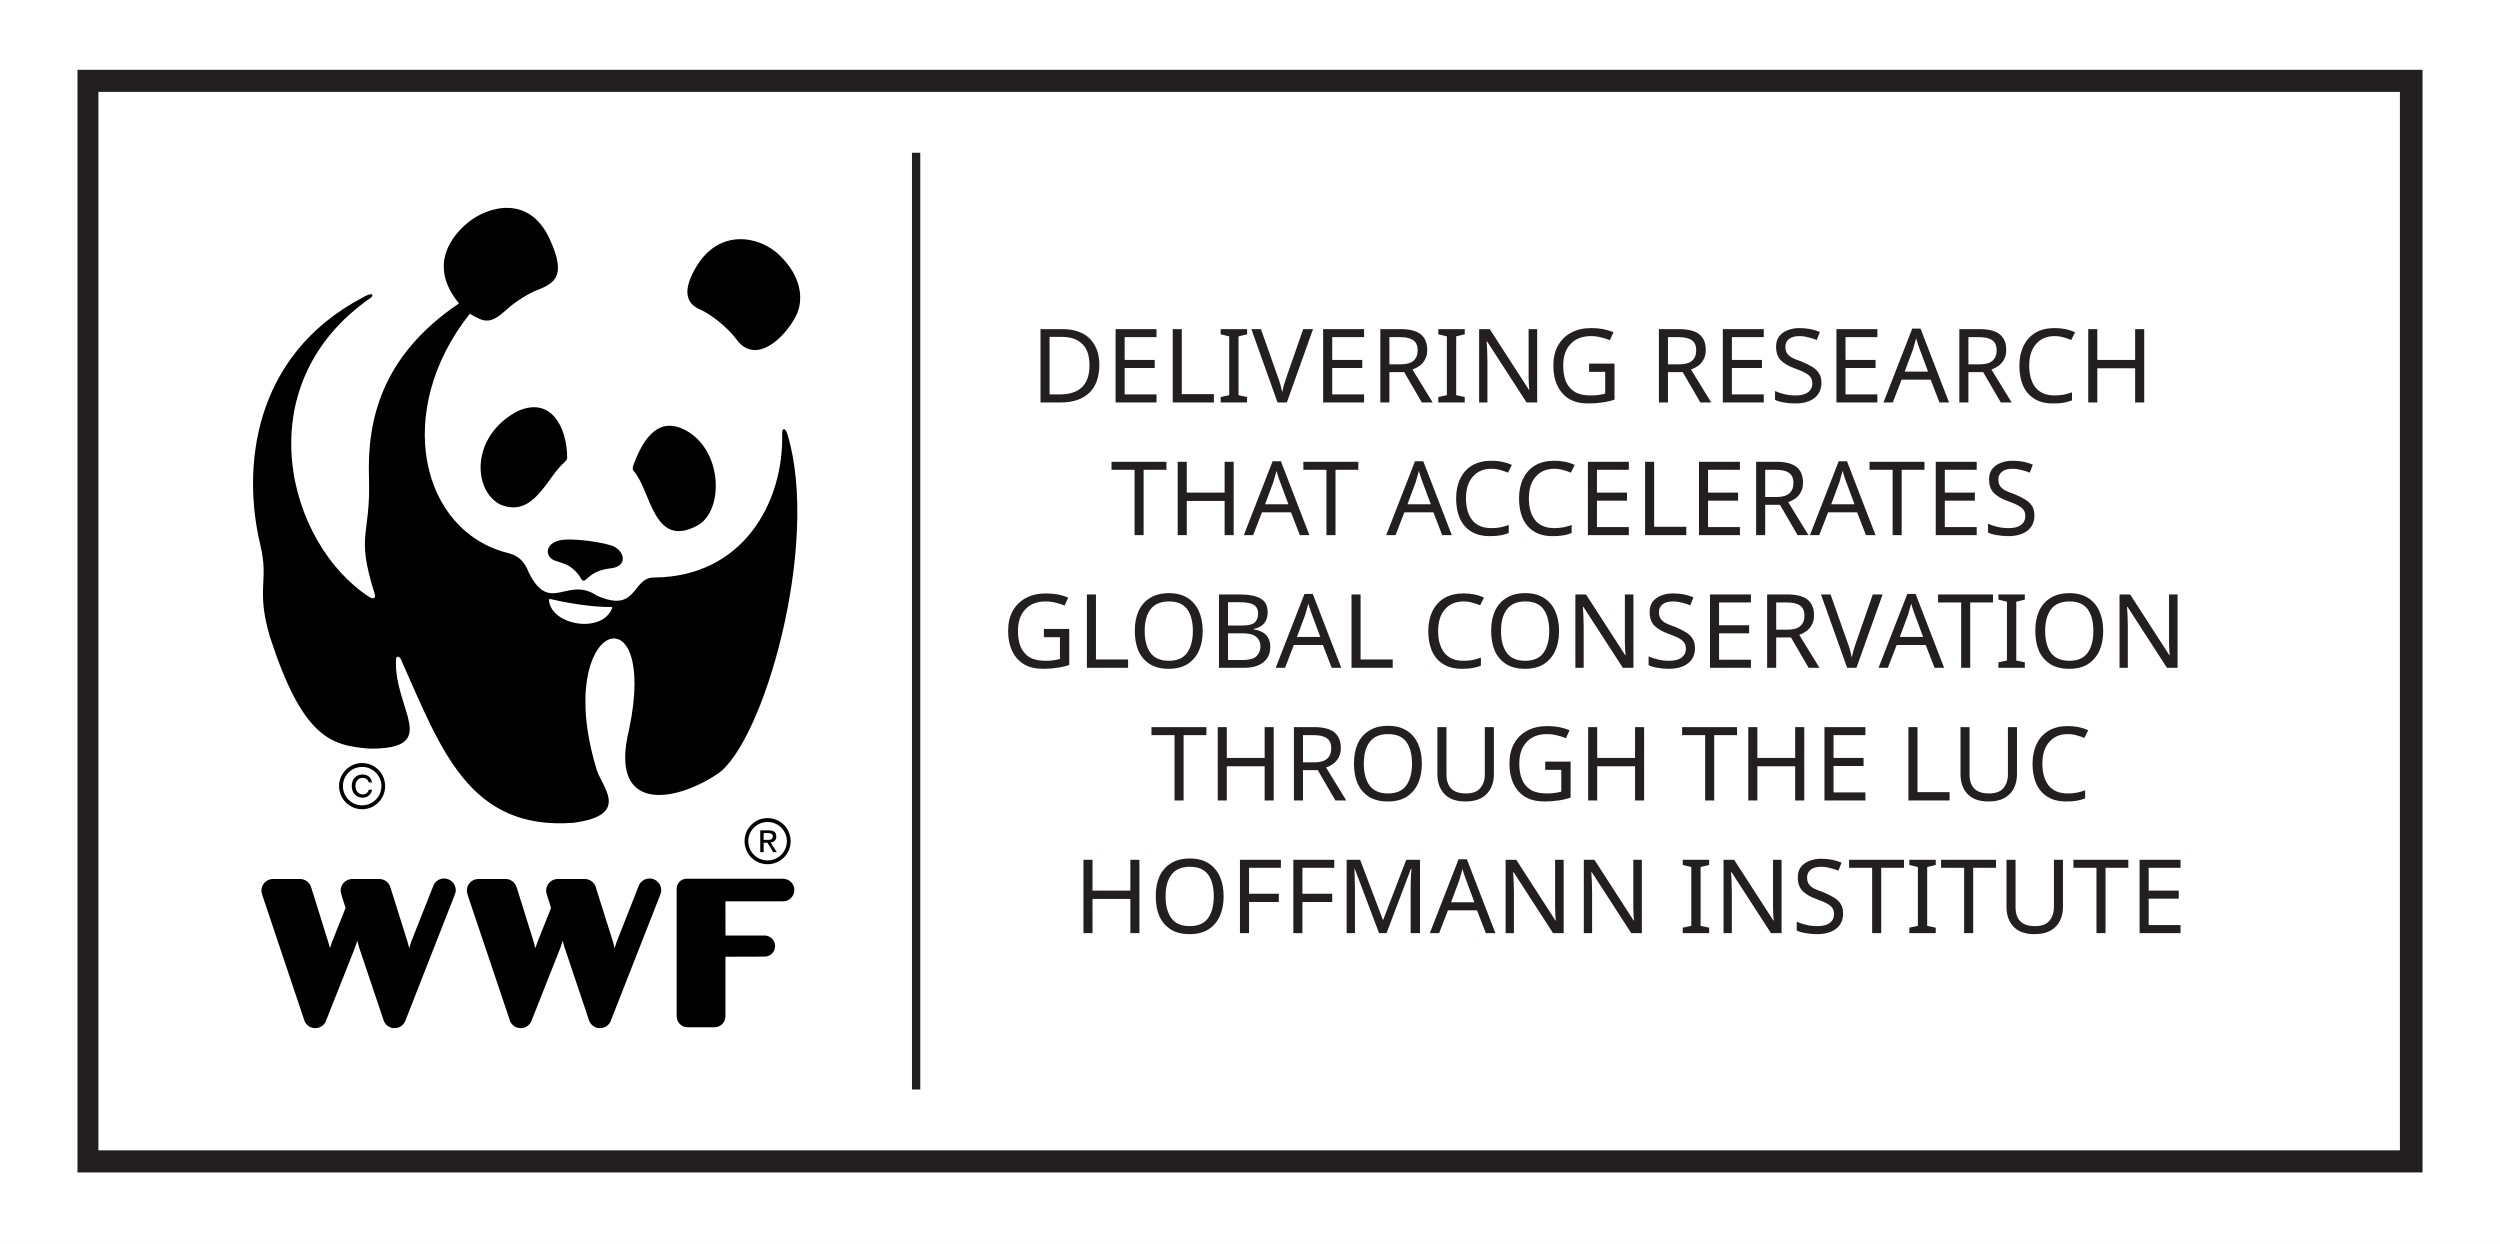
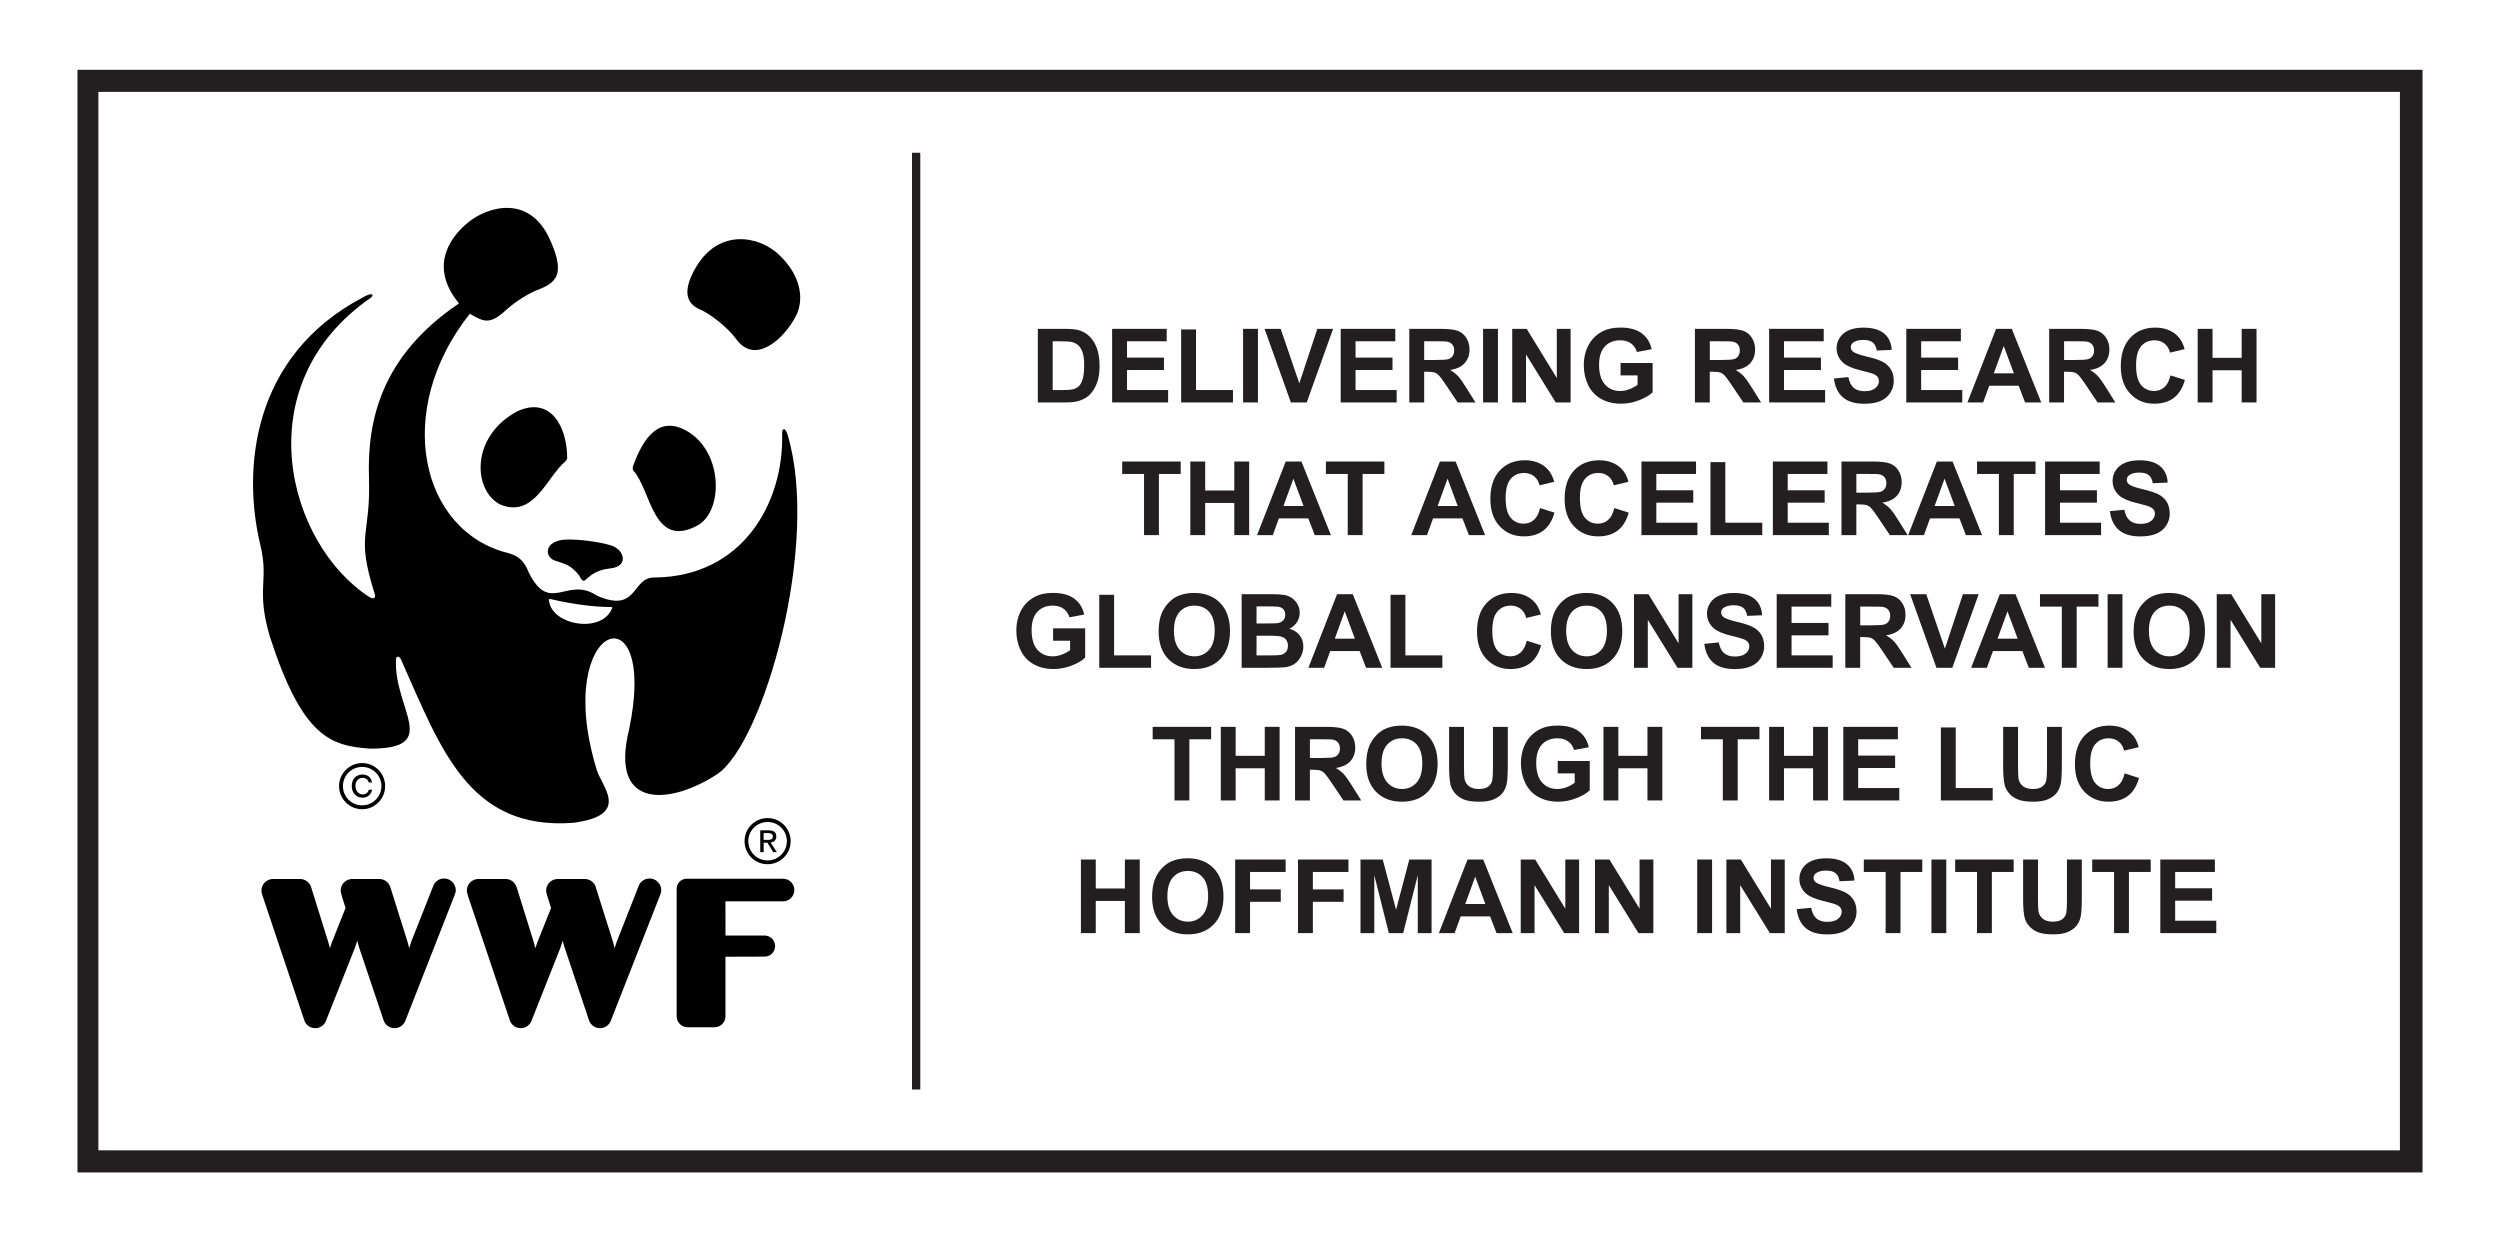
<svg xmlns="http://www.w3.org/2000/svg" version="1.1" id="Layer_1" x="0px" y="0px" width="150.753px" height="75.009px" viewBox="0 0 150.753 75.009" enable-background="new 0 0 150.753 75.009" xml:space="preserve">
  <rect x="0" y="0" fill="#FFFFFF" width="150.753" height="75.009" />
  <g>
    <path d="M26.778,52.973c-0.303,0-0.556,0.192-0.652,0.452l-1.331,3.367l-0.117,0.384l-0.106-0.39l-1.029-3.274   c0-0.014-0.009-0.025-0.012-0.031v-0.008l0,0c-0.097-0.274-0.356-0.469-0.657-0.469l0,0h-1.661l0,0   c-0.375,0.02-0.671,0.323-0.671,0.701c0,0.101,0.048,0.233,0.08,0.358l0.216,0.685l-0.814,2.048l-0.127,0.379l-0.107-0.384   l-1.024-3.28c-0.01-0.014-0.01-0.025-0.013-0.031v-0.008c-0.096-0.274-0.362-0.469-0.658-0.469l0,0h-1.661l0,0   c-0.368,0.02-0.671,0.323-0.671,0.701c0,0.101,0.042,0.233,0.083,0.358l2.486,7.411c0.076,0.303,0.354,0.527,0.676,0.527   c0.316,0,0.579-0.203,0.667-0.489l1.742-4.395l0.127-0.391l0.104,0.388l1.467,4.36c0.075,0.303,0.347,0.527,0.677,0.527   c0.32,0,0.583-0.212,0.675-0.509l2.945-7.509c0.043-0.093,0.071-0.196,0.071-0.302C27.482,53.29,27.165,52.973,26.778,52.973   L26.778,52.973z" />
    <path d="M39.17,52.973c-0.302,0-0.56,0.192-0.658,0.452l-1.324,3.367l-0.127,0.384l-0.098-0.39l-1.035-3.274   c0-0.014,0-0.025-0.004-0.031v-0.008l0,0c-0.1-0.274-0.361-0.469-0.665-0.469l0,0h-1.661l0,0c-0.371,0.02-0.665,0.323-0.665,0.701   c0,0.101,0.038,0.233,0.08,0.358l0.217,0.685l-0.816,2.048l-0.132,0.379l-0.101-0.384l-1.023-3.28   c-0.013-0.014-0.013-0.025-0.019-0.031v-0.008c-0.092-0.274-0.353-0.469-0.651-0.469l0,0h-1.665l0,0   c-0.378,0.02-0.672,0.323-0.672,0.701c0,0.101,0.048,0.233,0.08,0.358l2.495,7.411c0.074,0.303,0.348,0.527,0.675,0.527   c0.309,0,0.573-0.203,0.666-0.489l1.74-4.395l0.12-0.391l0.111,0.388l1.463,4.36c0.077,0.303,0.351,0.527,0.679,0.527   c0.318,0,0.59-0.212,0.676-0.509l2.947-7.509c0.045-0.093,0.07-0.196,0.07-0.302C39.873,53.29,39.557,52.973,39.17,52.973   L39.17,52.973z" />
    <path d="M47.219,52.989c-0.01,0-5.811,0-5.811,0l0,0c-0.337,0-0.605,0.271-0.605,0.608l0,0V53.6c0,0,0,0.599,0,1.469   c0,2.096,0,6.245,0,6.245c0,0.005,0-0.002,0,0h0.001c0.017,0.348,0.304,0.632,0.651,0.632l0,0c1.042,0,1.646,0,1.646,0l0,0   c0.357-0.011,0.637-0.292,0.645-0.651c0,0.062,0-3.603,0-3.603s2.356-0.007,2.366-0.007c0.348-0.002,0.627-0.285,0.627-0.639   c0-0.346-0.285-0.634-0.639-0.634c-0.01,0-2.352,0-2.352,0l-0.003-2.061c0,0,3.49,0,3.505,0c0.361-0.018,0.65-0.314,0.65-0.683   C47.9,53.292,47.593,52.989,47.219,52.989L47.219,52.989z" />
    <path d="M38.208,28.396c1.058,1.185,1.17,4.708,3.825,3.306c1.599-0.842,1.577-4.397-0.555-5.679   c-1.723-1.02-2.667,0.356-3.291,2.042C38.14,28.197,38.136,28.329,38.208,28.396L38.208,28.396z" />
    <path d="M34.083,27.834c-1.112,0.92-1.876,3.444-3.919,2.587c-1.649-0.84-1.808-4.111,1.037-5.622   c1.983-0.912,2.989,0.894,3.002,2.81C34.203,27.677,34.137,27.778,34.083,27.834L34.083,27.834z" />
    <path d="M36.821,34.272c1.097-0.113,0.85-1.13,0.018-1.386c-0.74-0.221-1.869-0.366-2.664-0.351   c-1.412,0.033-1.377,1.11-0.642,1.292c0.554,0.186,0.912,0.258,1.393,0.876C35.364,35.553,35.168,34.449,36.821,34.272   L36.821,34.272z" />
    <path d="M41.997,16.067c1.379-2.294,3.775-1.85,4.976-0.706c1.323,1.243,1.535,2.677,1.027,3.687   c-0.69,1.353-2.451,2.997-3.6,1.406c-0.508-0.702-1.585-1.542-2.172-1.785C41.326,18.289,41.154,17.474,41.997,16.067   L41.997,16.067z" />
    <path d="M47.482,26.182c-0.124-0.406-0.327-0.384-0.317-0.048c0.111,4.182-2.385,8.66-7.729,8.69   c-1.365,0.003-0.957,2.192-3.447,1.092c-1.798-1.212-2.827,1.174-4.104-1.394c-0.279-0.74-0.701-1.036-1.246-1.172   c-5.275-1.307-6.958-8.568-2.308-14.431c0.919,0.549,1.255,0.633,2.236-0.266c0.513-0.474,1.372-0.995,1.84-1.167   c1.117-0.428,1.723-0.905,0.755-3.037c-1.24-2.769-3.782-1.986-4.943-1.03c-1.31,1.083-2.231,2.824-0.541,4.877   c-4.728,3.189-5.537,7.105-5.428,10.508c0.11,3.621-0.815,3.312,0.341,6.998c0.101,0.322-0.125,0.315-0.299,0.211   c-4.925-3.154-7.589-12.772,0.089-18.075c0.173-0.154,0.102-0.357-0.53,0.013c-6.647,3.515-7.258,10.322-6.153,14.908   c0.538,2.221-0.281,2.63,0.581,5.549c1.977,6.082,3.664,6.561,6.045,6.737c4.336,0,1.397-2.391,1.556-5.395   c0-0.175,0.214-0.26,0.336,0.102c2.386,5.351,4.072,10.221,10.343,9.766c3.631-0.473,1.616-2.276,1.395-3.298   c-2.669-8.862,3.81-10.951,1.976-2.311c-1.212,4.95,2.617,4.453,5.312,2.677C46.017,44.86,49.494,32.812,47.482,26.182   L47.482,26.182 M36.916,36.663c-0.601,1.589-3.718,1.044-3.815-0.494c0-0.061,0.084-0.048,0.119-0.04   c1.387,0.325,2.708,0.479,3.602,0.475C36.855,36.604,36.93,36.585,36.916,36.663L36.916,36.663z" />
    <path d="M23,47.402c0,0.642-0.524,1.162-1.162,1.162c-0.642,0-1.159-0.52-1.159-1.162c0-0.636,0.518-1.157,1.159-1.157   C22.476,46.246,23,46.767,23,47.402 M21.838,46.013c-0.768,0-1.393,0.626-1.393,1.389c0,0.77,0.626,1.395,1.393,1.395   c0.769,0,1.386-0.625,1.386-1.395C23.224,46.639,22.607,46.013,21.838,46.013z" />
    <path d="M22.233,47.62c-0.026,0.168-0.169,0.286-0.361,0.286c-0.267,0-0.438-0.236-0.438-0.505c0-0.282,0.155-0.494,0.435-0.494   c0.189,0,0.327,0.109,0.364,0.274h0.195c-0.034-0.306-0.274-0.478-0.565-0.478c-0.415,0-0.652,0.302-0.652,0.698   c0,0.397,0.258,0.701,0.66,0.701c0.282,0,0.51-0.183,0.566-0.481H22.233z" />
    <path d="M47.449,50.723c0,0.644-0.522,1.162-1.161,1.162c-0.646,0-1.166-0.519-1.166-1.162c0-0.64,0.521-1.155,1.166-1.155   C46.927,49.567,47.449,50.083,47.449,50.723 M46.288,49.331c-0.775,0-1.39,0.623-1.39,1.391c0,0.775,0.614,1.391,1.39,1.391   c0.765,0,1.39-0.616,1.39-1.391C47.678,49.954,47.053,49.331,46.288,49.331z" />
    <path d="M46.048,50.817h0.227l0.351,0.566h0.217l-0.374-0.581c0.194-0.024,0.342-0.126,0.342-0.357   c0-0.262-0.152-0.373-0.459-0.373h-0.508v1.311h0.205V50.817 M46.048,50.645v-0.409h0.269c0.137,0,0.286,0.036,0.286,0.195   c0,0.204-0.149,0.214-0.323,0.214H46.048z" />
  </g>
  <polygon fill="#231F20" points="55.494,65.698 54.994,65.698 54.994,9.211 55.494,9.211 55.494,65.698 " />
  <path fill="#231F20" d="M4.672,70.7h141.409V4.209H4.672V70.7z M144.718,5.541v63.826H5.933V5.541H144.718z" />
-   <rect x="60.306" y="19.831" fill="none" width="78.065" height="46.038" />
-   <text transform="matrix(1 0 0 1 62.1344 24.2676)">
-     <tspan x="0" y="0" fill="#231F20" font-family="'Arial-BoldMT'" font-size="6.2">DELIVERING RESEARCH </tspan>
-     <tspan x="4.827" y="8" fill="#231F20" font-family="'Arial-BoldMT'" font-size="6.2">THAT ACCELERATES </tspan>
-     <tspan x="-1.719" y="16" fill="#231F20" font-family="'Arial-BoldMT'" font-size="6.2">GLOBAL CONSERVATION </tspan>
-     <tspan x="7.239" y="24" fill="#231F20" font-family="'Arial-BoldMT'" font-size="6.2">THROUGH THE LUC </tspan>
-     <tspan x="2.591" y="32" fill="#231F20" font-family="'Arial-BoldMT'" font-size="6.2">HOFFMANN INSTITUTE</tspan>
-   </text>
+   <g>
+     <path fill="#231F20" d="M62.583,19.83h1.638c0.369,0,0.65,0.028,0.845,0.084c0.26,0.077,0.483,0.213,0.669,0.409   c0.186,0.196,0.327,0.436,0.424,0.719s0.146,0.633,0.146,1.049c0,0.365-0.046,0.68-0.137,0.945c-0.11,0.323-0.27,0.584-0.476,0.784   c-0.155,0.151-0.365,0.27-0.629,0.354c-0.198,0.062-0.463,0.094-0.793,0.094h-1.687V19.83z M63.478,20.58v2.94h0.67   c0.25,0,0.431-0.014,0.541-0.042c0.146-0.037,0.267-0.098,0.362-0.185c0.096-0.087,0.174-0.23,0.234-0.429s0.091-0.47,0.091-0.812   c0-0.343-0.03-0.606-0.091-0.791c-0.061-0.184-0.146-0.327-0.254-0.43c-0.109-0.103-0.247-0.172-0.415-0.209   c-0.125-0.028-0.37-0.042-0.735-0.042H63.478z" />
+     <path fill="#231F20" d="M67.063,24.268V19.83h3.291v0.75H67.96v0.984h2.228v0.748H67.96v1.208h2.479v0.748H67.063z" />
+     <path fill="#231F20" d="M71.224,24.268v-4.402h0.896v3.654h2.229v0.748H71.224z" />
+     <path fill="#231F20" d="M74.959,24.268V19.83h0.896v4.438H74.959z" />
+     <path fill="#231F20" d="M77.841,24.268l-1.586-4.438h0.972l1.123,3.285l1.087-3.285h0.95l-1.589,4.438H77.841z" />
+     <path fill="#231F20" d="M80.845,24.268V19.83h3.291v0.75h-2.395v0.984h2.228v0.748h-2.228v1.208h2.479v0.748H80.845z" />
+     <path fill="#231F20" d="M84.983,24.268V19.83h1.886c0.475,0,0.819,0.04,1.034,0.12c0.215,0.08,0.387,0.221,0.516,0.425   c0.13,0.204,0.194,0.437,0.194,0.699c0,0.333-0.098,0.608-0.294,0.825c-0.195,0.217-0.488,0.354-0.878,0.411   c0.194,0.113,0.354,0.237,0.48,0.372c0.126,0.135,0.296,0.375,0.51,0.721l0.542,0.866h-1.072l-0.647-0.966   c-0.23-0.345-0.388-0.562-0.473-0.652c-0.084-0.09-0.174-0.151-0.27-0.185c-0.095-0.033-0.245-0.05-0.45-0.05H85.88v1.853H84.983z    M85.88,21.707h0.663c0.43,0,0.698-0.018,0.805-0.055c0.107-0.036,0.19-0.099,0.251-0.188s0.091-0.2,0.091-0.333   c0-0.149-0.039-0.27-0.119-0.362s-0.192-0.15-0.338-0.174c-0.072-0.01-0.29-0.015-0.653-0.015H85.88V21.707z" />
+     <path fill="#231F20" d="M89.431,24.268V19.83h0.896v4.438H89.431z" />
+     <path fill="#231F20" d="M91.189,24.268V19.83h0.872l1.816,2.964V19.83h0.832v4.438h-0.898l-1.789-2.894v2.894H91.189z" />
+     <path fill="#231F20" d="M97.723,22.636v-0.748h1.932v1.768c-0.188,0.182-0.46,0.341-0.816,0.479   c-0.355,0.138-0.717,0.208-1.082,0.208c-0.464,0-0.869-0.097-1.214-0.292s-0.604-0.474-0.778-0.835   c-0.173-0.362-0.26-0.756-0.26-1.183c0-0.462,0.097-0.873,0.29-1.232c0.194-0.359,0.478-0.635,0.851-0.827   c0.285-0.147,0.64-0.221,1.063-0.221c0.551,0,0.98,0.115,1.291,0.347c0.31,0.231,0.509,0.55,0.598,0.958l-0.89,0.167   c-0.062-0.218-0.181-0.39-0.354-0.516c-0.172-0.126-0.388-0.189-0.646-0.189c-0.392,0-0.703,0.125-0.935,0.373   c-0.23,0.248-0.347,0.617-0.347,1.105c0,0.527,0.117,0.922,0.352,1.185c0.234,0.264,0.541,0.395,0.92,0.395   c0.188,0,0.376-0.037,0.564-0.11c0.189-0.074,0.352-0.163,0.486-0.268v-0.563H97.723z" />
+     <path fill="#231F20" d="M102.206,24.268V19.83h1.886c0.475,0,0.819,0.04,1.034,0.12c0.215,0.08,0.387,0.221,0.516,0.425   c0.13,0.204,0.194,0.437,0.194,0.699c0,0.333-0.098,0.608-0.294,0.825c-0.195,0.217-0.488,0.354-0.878,0.411   c0.194,0.113,0.354,0.237,0.48,0.372c0.126,0.135,0.296,0.375,0.51,0.721l0.542,0.866h-1.072l-0.647-0.966   c-0.23-0.345-0.388-0.562-0.473-0.652c-0.084-0.09-0.174-0.151-0.27-0.185c-0.095-0.033-0.245-0.05-0.45-0.05h-0.182v1.853H102.206   z M103.103,21.707h0.663c0.43,0,0.698-0.018,0.805-0.055c0.107-0.036,0.19-0.099,0.251-0.188s0.091-0.2,0.091-0.333   c0-0.149-0.039-0.27-0.119-0.362s-0.192-0.15-0.338-0.174c-0.072-0.01-0.29-0.015-0.653-0.015h-0.699V21.707z" />
+     <path fill="#231F20" d="M106.681,24.268V19.83h3.291v0.75h-2.395v0.984h2.228v0.748h-2.228v1.208h2.479v0.748H106.681z" />
+     <path fill="#231F20" d="M110.589,22.824l0.872-0.085c0.053,0.292,0.159,0.508,0.319,0.645c0.161,0.137,0.377,0.206,0.649,0.206   c0.289,0,0.506-0.061,0.652-0.183s0.22-0.265,0.22-0.428c0-0.105-0.031-0.194-0.093-0.268s-0.169-0.138-0.322-0.192   c-0.104-0.036-0.344-0.101-0.717-0.193c-0.48-0.119-0.817-0.266-1.012-0.439c-0.272-0.244-0.408-0.542-0.408-0.893   c0-0.226,0.063-0.438,0.192-0.634c0.128-0.197,0.312-0.347,0.554-0.45s0.532-0.154,0.873-0.154c0.558,0,0.977,0.122,1.258,0.366   c0.282,0.244,0.43,0.57,0.443,0.978l-0.896,0.039c-0.038-0.228-0.121-0.392-0.247-0.492c-0.126-0.1-0.315-0.15-0.567-0.15   c-0.261,0-0.464,0.053-0.611,0.16c-0.095,0.069-0.143,0.161-0.143,0.276c0,0.105,0.044,0.195,0.133,0.269   c0.113,0.095,0.388,0.194,0.824,0.297c0.436,0.103,0.758,0.209,0.967,0.319s0.372,0.26,0.49,0.451s0.178,0.426,0.178,0.707   c0,0.254-0.071,0.492-0.212,0.714c-0.142,0.222-0.342,0.387-0.6,0.495c-0.259,0.108-0.58,0.162-0.966,0.162   c-0.562,0-0.992-0.129-1.293-0.389C110.827,23.698,110.647,23.32,110.589,22.824z" />
+     <path fill="#231F20" d="M114.952,24.268V19.83h3.291v0.75h-2.395v0.984h2.228v0.748h-2.228v1.208h2.479v0.748H114.952z" />
+     <path fill="#231F20" d="M123.09,24.268h-0.975l-0.388-1.008h-1.774l-0.366,1.008h-0.95l1.729-4.438h0.947L123.09,24.268z    M121.44,22.512l-0.612-1.647l-0.599,1.647H121.44z" />
+     <path fill="#231F20" d="M123.568,24.268V19.83h1.886c0.475,0,0.819,0.04,1.034,0.12c0.215,0.08,0.387,0.221,0.516,0.425   c0.13,0.204,0.194,0.437,0.194,0.699c0,0.333-0.098,0.608-0.294,0.825c-0.195,0.217-0.488,0.354-0.878,0.411   c0.194,0.113,0.354,0.237,0.48,0.372c0.126,0.135,0.296,0.375,0.51,0.721l0.542,0.866h-1.072l-0.647-0.966   c-0.23-0.345-0.388-0.562-0.473-0.652c-0.084-0.09-0.174-0.151-0.27-0.185c-0.095-0.033-0.245-0.05-0.45-0.05h-0.182v1.853H123.568   z M124.465,21.707h0.663c0.43,0,0.698-0.018,0.805-0.055c0.107-0.036,0.19-0.099,0.251-0.188s0.091-0.2,0.091-0.333   c0-0.149-0.039-0.27-0.119-0.362s-0.192-0.15-0.338-0.174c-0.072-0.01-0.29-0.015-0.653-0.015h-0.699V21.707z" />
+     <path fill="#231F20" d="M130.883,22.636l0.868,0.275c-0.133,0.484-0.354,0.844-0.664,1.08c-0.31,0.235-0.703,0.353-1.179,0.353   c-0.59,0-1.074-0.201-1.453-0.604c-0.38-0.402-0.569-0.953-0.569-1.651c0-0.739,0.19-1.312,0.572-1.721   c0.381-0.409,0.883-0.613,1.504-0.613c0.543,0,0.984,0.16,1.323,0.481c0.202,0.189,0.354,0.462,0.454,0.817l-0.887,0.212   c-0.053-0.23-0.162-0.412-0.329-0.545c-0.166-0.133-0.368-0.2-0.606-0.2c-0.329,0-0.596,0.118-0.801,0.354   c-0.205,0.236-0.308,0.619-0.308,1.147c0,0.561,0.102,0.96,0.303,1.199c0.202,0.238,0.465,0.357,0.787,0.357   c0.238,0,0.443-0.076,0.615-0.227C130.685,23.199,130.808,22.961,130.883,22.636z" />
+     <path fill="#231F20" d="M132.523,24.268V19.83h0.896v1.747h1.756V19.83h0.896v4.438h-0.896v-1.94h-1.756v1.94H132.523z" />
+     <path fill="#231F20" d="M68.987,32.268V28.58H67.67v-0.75h3.527v0.75h-1.314v3.688H68.987z" />
+     <path fill="#231F20" d="M71.778,32.268V27.83h0.896v1.747h1.756V27.83h0.896v4.438h-0.896v-1.94h-1.756v1.94H71.778z" />
+     <path fill="#231F20" d="M80.255,32.268H79.28l-0.388-1.008h-1.774l-0.366,1.008h-0.95l1.729-4.438h0.947L80.255,32.268z    M78.605,30.512l-0.612-1.647l-0.599,1.647H78.605z" />
+     <path fill="#231F20" d="M81.27,32.268V28.58h-1.317v-0.75h3.527v0.75h-1.314v3.688H81.27z" />
+     <path fill="#231F20" d="M89.552,32.268h-0.975l-0.388-1.008h-1.774l-0.366,1.008h-0.95l1.729-4.438h0.947L89.552,32.268z    M87.902,30.512l-0.612-1.647l-0.599,1.647H87.902z" />
+     <path fill="#231F20" d="M92.867,30.636l0.868,0.275c-0.133,0.484-0.354,0.844-0.664,1.08c-0.31,0.235-0.703,0.353-1.179,0.353   c-0.59,0-1.074-0.201-1.453-0.604c-0.38-0.402-0.569-0.953-0.569-1.651c0-0.739,0.19-1.312,0.572-1.721   c0.381-0.409,0.883-0.613,1.504-0.613c0.543,0,0.984,0.16,1.323,0.481c0.202,0.189,0.354,0.462,0.454,0.817l-0.887,0.212   c-0.053-0.23-0.162-0.412-0.329-0.545c-0.166-0.133-0.368-0.2-0.606-0.2c-0.329,0-0.596,0.118-0.801,0.354   c-0.205,0.236-0.308,0.619-0.308,1.147c0,0.561,0.102,0.96,0.303,1.199c0.202,0.238,0.465,0.357,0.787,0.357   c0.238,0,0.443-0.076,0.615-0.227C92.669,31.199,92.792,30.961,92.867,30.636z" />
+     <path fill="#231F20" d="M97.345,30.636l0.868,0.275c-0.133,0.484-0.354,0.844-0.664,1.08c-0.31,0.235-0.703,0.353-1.179,0.353   c-0.59,0-1.074-0.201-1.453-0.604c-0.38-0.402-0.569-0.953-0.569-1.651c0-0.739,0.19-1.312,0.572-1.721   c0.381-0.409,0.883-0.613,1.504-0.613c0.543,0,0.984,0.16,1.323,0.481c0.202,0.189,0.354,0.462,0.454,0.817l-0.887,0.212   c-0.053-0.23-0.162-0.412-0.329-0.545c-0.166-0.133-0.368-0.2-0.606-0.2c-0.329,0-0.596,0.118-0.801,0.354   c-0.205,0.236-0.308,0.619-0.308,1.147c0,0.561,0.102,0.96,0.303,1.199c0.202,0.238,0.465,0.357,0.787,0.357   c0.238,0,0.443-0.076,0.615-0.227C97.146,31.199,97.27,30.961,97.345,30.636z" />
+     <path fill="#231F20" d="M98.982,32.268V27.83h3.291v0.75h-2.395v0.984h2.228v0.748h-2.228v1.208h2.479v0.748H98.982z" />
+     <path fill="#231F20" d="M103.143,32.268v-4.402h0.896v3.654h2.229v0.748H103.143z" />
+     <path fill="#231F20" d="M106.905,32.268V27.83h3.291v0.75h-2.395v0.984h2.228v0.748h-2.228v1.208h2.479v0.748H106.905z" />
+     <path fill="#231F20" d="M111.044,32.268V27.83h1.886c0.475,0,0.819,0.04,1.034,0.12c0.215,0.08,0.387,0.221,0.516,0.425   c0.13,0.204,0.194,0.437,0.194,0.699c0,0.333-0.098,0.608-0.294,0.825c-0.195,0.217-0.488,0.354-0.878,0.411   c0.194,0.113,0.354,0.237,0.48,0.372c0.126,0.135,0.296,0.375,0.51,0.721l0.542,0.866h-1.072l-0.647-0.966   c-0.23-0.345-0.388-0.562-0.473-0.652c-0.084-0.09-0.174-0.151-0.27-0.185c-0.095-0.033-0.245-0.05-0.45-0.05h-0.182v1.853H111.044   z M111.94,29.707h0.663c0.43,0,0.698-0.018,0.805-0.055c0.107-0.036,0.19-0.099,0.251-0.188s0.091-0.2,0.091-0.333   c0-0.149-0.039-0.27-0.119-0.362s-0.192-0.15-0.338-0.174c-0.072-0.01-0.29-0.015-0.653-0.015h-0.699V29.707z" />
+     <path fill="#231F20" d="M119.52,32.268h-0.975l-0.388-1.008h-1.774l-0.366,1.008h-0.95l1.729-4.438h0.947L119.52,32.268z    M117.871,30.512l-0.612-1.647l-0.599,1.647H117.871z" />
+     <path fill="#231F20" d="M120.535,32.268V28.58h-1.317v-0.75h3.527v0.75h-1.314v3.688H120.535z" />
+     <path fill="#231F20" d="M123.323,32.268V27.83h3.291v0.75h-2.395v0.984h2.228v0.748h-2.228v1.208h2.479v0.748H123.323z" />
+     <path fill="#231F20" d="M127.231,30.824l0.872-0.085c0.053,0.292,0.159,0.508,0.319,0.645c0.161,0.137,0.377,0.206,0.649,0.206   c0.289,0,0.506-0.061,0.652-0.183s0.22-0.265,0.22-0.428c0-0.105-0.031-0.194-0.093-0.268s-0.169-0.138-0.322-0.192   c-0.104-0.036-0.344-0.101-0.717-0.193c-0.48-0.119-0.817-0.266-1.012-0.439c-0.272-0.244-0.408-0.542-0.408-0.893   c0-0.226,0.063-0.438,0.192-0.634c0.128-0.197,0.312-0.347,0.554-0.45c0.241-0.103,0.532-0.154,0.873-0.154   c0.558,0,0.977,0.122,1.258,0.366c0.282,0.244,0.43,0.57,0.443,0.978l-0.896,0.039c-0.038-0.228-0.121-0.392-0.247-0.492   c-0.126-0.1-0.315-0.15-0.567-0.15c-0.261,0-0.464,0.053-0.611,0.16c-0.095,0.069-0.143,0.161-0.143,0.276   c0,0.105,0.044,0.195,0.133,0.269c0.113,0.095,0.388,0.194,0.824,0.297c0.436,0.103,0.758,0.209,0.967,0.319s0.372,0.26,0.49,0.451   s0.178,0.426,0.178,0.707c0,0.254-0.071,0.492-0.212,0.714c-0.142,0.222-0.342,0.387-0.6,0.495   c-0.259,0.108-0.58,0.162-0.966,0.162c-0.562,0-0.992-0.129-1.293-0.389C127.47,31.698,127.29,31.32,127.231,30.824z" />
+     <path fill="#231F20" d="M63.504,38.636v-0.748h1.932v1.768c-0.188,0.182-0.46,0.341-0.816,0.479   c-0.355,0.138-0.717,0.208-1.082,0.208c-0.464,0-0.869-0.097-1.214-0.292s-0.604-0.474-0.778-0.835   c-0.173-0.362-0.26-0.756-0.26-1.183c0-0.462,0.097-0.873,0.29-1.232c0.194-0.359,0.478-0.635,0.851-0.827   c0.285-0.147,0.64-0.221,1.063-0.221c0.551,0,0.98,0.115,1.291,0.347c0.31,0.231,0.509,0.55,0.598,0.958l-0.89,0.167   c-0.062-0.218-0.181-0.39-0.354-0.516c-0.172-0.126-0.388-0.189-0.646-0.189c-0.392,0-0.703,0.125-0.935,0.373   c-0.23,0.248-0.347,0.617-0.347,1.105c0,0.527,0.117,0.922,0.352,1.185c0.234,0.264,0.541,0.395,0.92,0.395   c0.188,0,0.376-0.037,0.564-0.11c0.189-0.074,0.352-0.163,0.486-0.268v-0.563H63.504z" />
+     <path fill="#231F20" d="M66.286,40.268v-4.402h0.896v3.654h2.229v0.748H66.286z" />
+     <path fill="#231F20" d="M69.867,38.076c0-0.452,0.067-0.832,0.203-1.138c0.101-0.226,0.238-0.429,0.413-0.608   c0.174-0.18,0.365-0.313,0.573-0.4c0.276-0.117,0.596-0.175,0.957-0.175c0.653,0,1.177,0.203,1.569,0.608s0.589,0.97,0.589,1.692   c0,0.716-0.194,1.277-0.584,1.682s-0.91,0.607-1.562,0.607c-0.66,0-1.185-0.201-1.574-0.604   C70.062,39.337,69.867,38.782,69.867,38.076z M70.79,38.045c0,0.502,0.116,0.884,0.349,1.143s0.526,0.389,0.884,0.389   s0.65-0.128,0.88-0.386c0.229-0.257,0.344-0.644,0.344-1.158c0-0.508-0.112-0.888-0.335-1.138c-0.223-0.25-0.52-0.375-0.889-0.375   s-0.667,0.127-0.893,0.38C70.903,37.153,70.79,37.535,70.79,38.045z" />
+     <path fill="#231F20" d="M74.874,35.83h1.774c0.351,0,0.612,0.015,0.785,0.044s0.327,0.09,0.463,0.183   c0.137,0.093,0.25,0.216,0.341,0.371c0.091,0.155,0.137,0.328,0.137,0.52c0,0.208-0.057,0.398-0.168,0.572   c-0.112,0.174-0.265,0.304-0.456,0.391c0.271,0.079,0.479,0.213,0.624,0.403c0.145,0.189,0.218,0.413,0.218,0.669   c0,0.202-0.047,0.398-0.141,0.589s-0.223,0.343-0.385,0.457c-0.162,0.114-0.363,0.184-0.601,0.21   c-0.149,0.016-0.51,0.026-1.081,0.03h-1.511V35.83z M75.77,36.568v1.026h0.587c0.35,0,0.566-0.005,0.65-0.015   c0.154-0.018,0.274-0.071,0.362-0.159s0.132-0.203,0.132-0.347c0-0.137-0.038-0.249-0.113-0.334   c-0.076-0.086-0.188-0.138-0.338-0.156c-0.089-0.01-0.344-0.015-0.766-0.015H75.77z M75.77,38.333v1.187H76.6   c0.323,0,0.527-0.009,0.614-0.027c0.134-0.024,0.242-0.083,0.326-0.177c0.083-0.094,0.125-0.219,0.125-0.377   c0-0.133-0.032-0.246-0.097-0.339s-0.158-0.161-0.28-0.203c-0.122-0.042-0.387-0.063-0.794-0.063H75.77z" />
+     <path fill="#231F20" d="M83.351,40.268h-0.975l-0.388-1.008h-1.774l-0.366,1.008h-0.95l1.729-4.438h0.947L83.351,40.268z    M81.701,38.512l-0.612-1.647l-0.599,1.647H81.701z" />
+     <path fill="#231F20" d="M83.851,40.268v-4.402h0.896v3.654h2.229v0.748H83.851z" />
+     <path fill="#231F20" d="M92.063,38.636l0.868,0.275c-0.133,0.484-0.354,0.844-0.664,1.08c-0.31,0.235-0.703,0.353-1.179,0.353   c-0.59,0-1.074-0.201-1.453-0.604c-0.38-0.402-0.569-0.953-0.569-1.651c0-0.739,0.19-1.312,0.572-1.721   c0.381-0.409,0.883-0.613,1.504-0.613c0.543,0,0.984,0.16,1.323,0.481c0.202,0.189,0.354,0.462,0.454,0.817l-0.887,0.212   c-0.053-0.23-0.162-0.412-0.329-0.545c-0.166-0.133-0.368-0.2-0.606-0.2c-0.329,0-0.596,0.118-0.801,0.354   c-0.205,0.236-0.308,0.619-0.308,1.147c0,0.561,0.102,0.96,0.303,1.199c0.202,0.238,0.465,0.357,0.787,0.357   c0.238,0,0.443-0.076,0.615-0.227C91.865,39.199,91.988,38.961,92.063,38.636z" />
+     <path fill="#231F20" d="M93.52,38.076c0-0.452,0.067-0.832,0.203-1.138c0.101-0.226,0.238-0.429,0.413-0.608   c0.174-0.18,0.365-0.313,0.573-0.4c0.276-0.117,0.596-0.175,0.957-0.175c0.653,0,1.177,0.203,1.569,0.608s0.589,0.97,0.589,1.692   c0,0.716-0.194,1.277-0.584,1.682s-0.91,0.607-1.562,0.607c-0.66,0-1.185-0.201-1.574-0.604   C93.714,39.337,93.52,38.782,93.52,38.076z M94.442,38.045c0,0.502,0.116,0.884,0.349,1.143s0.526,0.389,0.884,0.389   s0.65-0.128,0.88-0.386c0.229-0.257,0.344-0.644,0.344-1.158c0-0.508-0.112-0.888-0.335-1.138c-0.223-0.25-0.52-0.375-0.889-0.375   s-0.667,0.127-0.893,0.38C94.556,37.153,94.442,37.535,94.442,38.045z" />
+     <path fill="#231F20" d="M98.532,40.268V35.83h0.872l1.816,2.964V35.83h0.832v4.438h-0.898l-1.789-2.894v2.894H98.532z" />
+     <path fill="#231F20" d="M102.773,38.824l0.872-0.085c0.053,0.292,0.159,0.508,0.319,0.645c0.161,0.137,0.377,0.206,0.649,0.206   c0.289,0,0.506-0.061,0.652-0.183s0.22-0.265,0.22-0.428c0-0.105-0.031-0.194-0.093-0.268s-0.169-0.138-0.322-0.192   c-0.104-0.036-0.344-0.101-0.717-0.193c-0.48-0.119-0.817-0.266-1.012-0.439c-0.272-0.244-0.408-0.542-0.408-0.893   c0-0.226,0.063-0.438,0.192-0.634c0.128-0.197,0.312-0.347,0.554-0.45s0.532-0.154,0.873-0.154c0.558,0,0.977,0.122,1.258,0.366   c0.282,0.244,0.43,0.57,0.443,0.978l-0.896,0.039c-0.038-0.228-0.121-0.392-0.247-0.492c-0.126-0.1-0.315-0.15-0.567-0.15   c-0.261,0-0.464,0.053-0.611,0.16c-0.095,0.069-0.143,0.161-0.143,0.276c0,0.105,0.044,0.195,0.133,0.269   c0.113,0.095,0.388,0.194,0.824,0.297c0.436,0.103,0.758,0.209,0.967,0.319s0.372,0.26,0.49,0.451s0.178,0.426,0.178,0.707   c0,0.254-0.071,0.492-0.212,0.714c-0.142,0.222-0.342,0.387-0.6,0.495c-0.259,0.108-0.58,0.162-0.966,0.162   c-0.562,0-0.992-0.129-1.293-0.389C103.012,39.698,102.832,39.32,102.773,38.824z" />
+     <path fill="#231F20" d="M107.137,40.268V35.83h3.291v0.75h-2.395v0.984h2.228v0.748h-2.228v1.208h2.479v0.748H107.137z" />
+     <path fill="#231F20" d="M111.275,40.268V35.83h1.886c0.475,0,0.819,0.04,1.034,0.12c0.215,0.08,0.387,0.221,0.516,0.425   c0.13,0.204,0.194,0.437,0.194,0.699c0,0.333-0.098,0.608-0.294,0.825c-0.195,0.217-0.488,0.354-0.878,0.411   c0.194,0.113,0.354,0.237,0.48,0.372c0.126,0.135,0.296,0.375,0.51,0.721l0.542,0.866h-1.072l-0.647-0.966   c-0.23-0.345-0.388-0.562-0.473-0.652c-0.084-0.09-0.174-0.151-0.27-0.185c-0.095-0.033-0.245-0.05-0.45-0.05h-0.182v1.853H111.275   z M112.172,37.707h0.663c0.43,0,0.698-0.018,0.805-0.055c0.107-0.036,0.19-0.099,0.251-0.188s0.091-0.2,0.091-0.333   c0-0.149-0.039-0.27-0.119-0.362s-0.192-0.15-0.338-0.174c-0.072-0.01-0.29-0.015-0.653-0.015h-0.699V37.707z" />
+     <path fill="#231F20" d="M116.77,40.268l-1.586-4.438h0.972l1.123,3.285l1.087-3.285h0.95l-1.589,4.438H116.77z" />
+     <path fill="#231F20" d="M123.315,40.268h-0.975l-0.388-1.008h-1.774l-0.366,1.008h-0.95l1.729-4.438h0.947L123.315,40.268z    M121.666,38.512l-0.612-1.647l-0.599,1.647H121.666z" />
+     <path fill="#231F20" d="M124.33,40.268V36.58h-1.317v-0.75h3.527v0.75h-1.314v3.688H124.33z" />
+     <path fill="#231F20" d="M127.091,40.268V35.83h0.896v4.438H127.091z" />
+     <path fill="#231F20" d="M128.659,38.076c0-0.452,0.067-0.832,0.203-1.138c0.101-0.226,0.238-0.429,0.413-0.608   c0.174-0.18,0.365-0.313,0.573-0.4c0.276-0.117,0.596-0.175,0.957-0.175c0.653,0,1.177,0.203,1.569,0.608s0.589,0.97,0.589,1.692   c0,0.716-0.194,1.277-0.584,1.682s-0.91,0.607-1.562,0.607c-0.66,0-1.185-0.201-1.574-0.604   C128.853,39.337,128.659,38.782,128.659,38.076z M129.582,38.045c0,0.502,0.116,0.884,0.349,1.143s0.526,0.389,0.884,0.389   s0.65-0.128,0.88-0.386c0.229-0.257,0.344-0.644,0.344-1.158c0-0.508-0.112-0.888-0.335-1.138c-0.223-0.25-0.52-0.375-0.889-0.375   s-0.667,0.127-0.893,0.38C129.695,37.153,129.582,37.535,129.582,38.045z" />
+     <path fill="#231F20" d="M133.672,40.268V35.83h0.872l1.816,2.964V35.83h0.832v4.438h-0.898l-1.789-2.894v2.894H133.672z" />
+     <path fill="#231F20" d="M70.824,48.268V44.58h-1.317v-0.75h3.527v0.75H71.72v3.688H70.824z" />
+     <path fill="#231F20" d="M73.615,48.268V43.83h0.896v1.747h1.756V43.83h0.896v4.438h-0.896v-1.94h-1.756v1.94H73.615z" />
+     <path fill="#231F20" d="M78.093,48.268V43.83h1.886c0.475,0,0.819,0.04,1.034,0.12c0.215,0.08,0.387,0.221,0.516,0.425   c0.13,0.204,0.194,0.437,0.194,0.699c0,0.333-0.098,0.608-0.294,0.825c-0.195,0.217-0.488,0.354-0.878,0.411   c0.194,0.113,0.354,0.237,0.48,0.372c0.126,0.135,0.296,0.375,0.51,0.721l0.542,0.866h-1.072l-0.647-0.966   c-0.23-0.345-0.388-0.562-0.473-0.652c-0.084-0.09-0.174-0.151-0.27-0.185c-0.095-0.033-0.245-0.05-0.45-0.05h-0.182v1.853H78.093z    M78.989,45.707h0.663c0.43,0,0.698-0.018,0.805-0.055c0.107-0.036,0.19-0.099,0.251-0.188s0.091-0.2,0.091-0.333   c0-0.149-0.039-0.27-0.119-0.362s-0.192-0.15-0.338-0.174c-0.072-0.01-0.29-0.015-0.653-0.015h-0.699V45.707z" />
+     <path fill="#231F20" d="M82.386,46.076c0-0.452,0.067-0.832,0.203-1.138c0.101-0.226,0.238-0.429,0.413-0.608   c0.174-0.18,0.365-0.313,0.573-0.4c0.276-0.117,0.596-0.175,0.957-0.175c0.653,0,1.177,0.203,1.569,0.608s0.589,0.97,0.589,1.692   c0,0.716-0.194,1.277-0.584,1.682s-0.91,0.607-1.562,0.607c-0.66,0-1.185-0.201-1.574-0.604   C82.58,47.337,82.386,46.782,82.386,46.076z M83.309,46.045c0,0.502,0.116,0.884,0.349,1.143s0.526,0.389,0.884,0.389   s0.65-0.128,0.88-0.386c0.229-0.257,0.344-0.644,0.344-1.158c0-0.508-0.112-0.888-0.335-1.138c-0.223-0.25-0.52-0.375-0.889-0.375   s-0.667,0.127-0.893,0.38C83.422,45.153,83.309,45.535,83.309,46.045z" />
+     <path fill="#231F20" d="M87.384,43.83h0.896v2.404c0,0.381,0.012,0.628,0.033,0.742c0.039,0.182,0.13,0.327,0.274,0.437   c0.145,0.11,0.342,0.165,0.592,0.165c0.254,0,0.446-0.052,0.575-0.156s0.207-0.231,0.233-0.383s0.039-0.403,0.039-0.754V43.83   h0.896v2.331c0,0.533-0.024,0.909-0.073,1.129c-0.048,0.22-0.138,0.406-0.268,0.557s-0.305,0.272-0.522,0.362   s-0.502,0.135-0.854,0.135c-0.424,0-0.745-0.049-0.964-0.147c-0.22-0.098-0.393-0.225-0.52-0.381s-0.211-0.32-0.251-0.492   c-0.059-0.254-0.088-0.63-0.088-1.126V43.83z" />
+     <path fill="#231F20" d="M93.932,46.636v-0.748h1.932v1.768c-0.188,0.182-0.46,0.341-0.816,0.479   c-0.355,0.138-0.717,0.208-1.082,0.208c-0.464,0-0.869-0.097-1.214-0.292s-0.604-0.474-0.778-0.835   c-0.173-0.362-0.26-0.756-0.26-1.183c0-0.462,0.097-0.873,0.29-1.232c0.194-0.359,0.478-0.635,0.851-0.827   c0.285-0.147,0.64-0.221,1.063-0.221c0.551,0,0.98,0.115,1.291,0.347c0.31,0.231,0.509,0.55,0.598,0.958l-0.89,0.167   c-0.062-0.218-0.181-0.39-0.354-0.516c-0.172-0.126-0.388-0.189-0.646-0.189c-0.392,0-0.703,0.125-0.935,0.373   c-0.23,0.248-0.347,0.617-0.347,1.105c0,0.527,0.117,0.922,0.352,1.185c0.234,0.264,0.541,0.395,0.92,0.395   c0.188,0,0.376-0.037,0.564-0.11c0.189-0.074,0.352-0.163,0.486-0.268v-0.563H93.932z" />
+     <path fill="#231F20" d="M96.692,48.268V43.83h0.896v1.747h1.756V43.83h0.896v4.438h-0.896v-1.94h-1.756v1.94H96.692z" />
+     <path fill="#231F20" d="M103.889,48.268V44.58h-1.317v-0.75h3.527v0.75h-1.314v3.688H103.889z" />
+     <path fill="#231F20" d="M106.68,48.268V43.83h0.896v1.747h1.756V43.83h0.896v4.438h-0.896v-1.94h-1.756v1.94H106.68z" />
+     <path fill="#231F20" d="M111.154,48.268V43.83h3.291v0.75h-2.395v0.984h2.228v0.748h-2.228v1.208h2.479v0.748H111.154z" />
+     <path fill="#231F20" d="M117.037,48.268v-4.402h0.896v3.654h2.229v0.748H117.037z" />
+     <path fill="#231F20" d="M120.794,43.83h0.896v2.404c0,0.381,0.012,0.628,0.033,0.742c0.039,0.182,0.13,0.327,0.274,0.437   c0.145,0.11,0.342,0.165,0.592,0.165c0.254,0,0.446-0.052,0.575-0.156s0.207-0.231,0.233-0.383s0.039-0.403,0.039-0.754V43.83   h0.896v2.331c0,0.533-0.024,0.909-0.073,1.129c-0.048,0.22-0.138,0.406-0.268,0.557s-0.305,0.272-0.522,0.362   s-0.502,0.135-0.854,0.135c-0.424,0-0.745-0.049-0.964-0.147c-0.22-0.098-0.393-0.225-0.52-0.381s-0.211-0.32-0.251-0.492   c-0.059-0.254-0.088-0.63-0.088-1.126V43.83z" />
+     <path fill="#231F20" d="M128.117,46.636l0.868,0.275c-0.133,0.484-0.354,0.844-0.664,1.08c-0.31,0.235-0.703,0.353-1.179,0.353   c-0.59,0-1.074-0.201-1.453-0.604c-0.38-0.402-0.569-0.953-0.569-1.651c0-0.739,0.19-1.312,0.572-1.721   c0.381-0.409,0.883-0.613,1.504-0.613c0.543,0,0.984,0.16,1.323,0.481c0.202,0.189,0.354,0.462,0.454,0.817l-0.887,0.212   c-0.053-0.23-0.162-0.412-0.329-0.545c-0.166-0.133-0.368-0.2-0.606-0.2c-0.329,0-0.596,0.118-0.801,0.354   c-0.205,0.236-0.308,0.619-0.308,1.147c0,0.561,0.102,0.96,0.303,1.199c0.202,0.238,0.465,0.357,0.787,0.357   c0.238,0,0.443-0.076,0.615-0.227C127.919,47.199,128.042,46.961,128.117,46.636z" />
+     <path fill="#231F20" d="M65.18,56.268V51.83h0.896v1.747h1.756V51.83h0.896v4.438h-0.896v-1.94h-1.756v1.94H65.18z" />
+     <path fill="#231F20" d="M69.473,54.076c0-0.452,0.067-0.832,0.203-1.138c0.101-0.226,0.238-0.429,0.413-0.608   c0.174-0.18,0.365-0.313,0.573-0.4c0.276-0.117,0.596-0.175,0.957-0.175c0.653,0,1.177,0.203,1.569,0.608s0.589,0.97,0.589,1.692   c0,0.716-0.194,1.277-0.584,1.682s-0.91,0.607-1.562,0.607c-0.66,0-1.185-0.201-1.574-0.604   C69.667,55.337,69.473,54.782,69.473,54.076z M70.395,54.045c0,0.502,0.116,0.884,0.349,1.143s0.526,0.389,0.884,0.389   s0.65-0.128,0.88-0.386c0.229-0.257,0.344-0.644,0.344-1.158c0-0.508-0.112-0.888-0.335-1.138c-0.223-0.25-0.52-0.375-0.889-0.375   s-0.667,0.127-0.893,0.38C70.509,53.153,70.395,53.535,70.395,54.045z" />
+     <path fill="#231F20" d="M74.482,56.268V51.83h3.043v0.75h-2.146v1.051h1.853v0.75h-1.853v1.886H74.482z" />
+     <path fill="#231F20" d="M78.27,56.268V51.83h3.043v0.75h-2.146v1.051h1.853v0.75h-1.853v1.886H78.27z" />
+     <path fill="#231F20" d="M82.039,56.268V51.83h1.341l0.805,3.027l0.797-3.027h1.344v4.438h-0.832v-3.494l-0.882,3.494h-0.862   l-0.878-3.494v3.494H82.039z" />
+     <path fill="#231F20" d="M91.218,56.268h-0.975l-0.388-1.008h-1.774l-0.366,1.008h-0.95l1.729-4.438h0.947L91.218,56.268z    M89.568,54.512l-0.612-1.647l-0.599,1.647H89.568z" />
+     <path fill="#231F20" d="M91.702,56.268V51.83h0.872l1.816,2.964V51.83h0.832v4.438h-0.898l-1.789-2.894v2.894H91.702z" />
+     <path fill="#231F20" d="M96.18,56.268V51.83h0.872l1.816,2.964V51.83H99.7v4.438h-0.898l-1.789-2.894v2.894H96.18z" />
+     <path fill="#231F20" d="M102.344,56.268V51.83h0.896v4.438H102.344z" />
+     <path fill="#231F20" d="M104.103,56.268V51.83h0.872l1.816,2.964V51.83h0.832v4.438h-0.898l-1.789-2.894v2.894H104.103z" />
+     <path fill="#231F20" d="M108.344,54.824l0.872-0.085c0.053,0.292,0.159,0.508,0.319,0.645c0.161,0.137,0.377,0.206,0.649,0.206   c0.289,0,0.506-0.061,0.652-0.183s0.22-0.265,0.22-0.428c0-0.105-0.031-0.194-0.093-0.268s-0.169-0.138-0.322-0.192   c-0.104-0.036-0.344-0.101-0.717-0.193c-0.48-0.119-0.817-0.266-1.012-0.439c-0.272-0.244-0.408-0.542-0.408-0.893   c0-0.226,0.063-0.438,0.192-0.634c0.128-0.197,0.312-0.347,0.554-0.45s0.532-0.154,0.873-0.154c0.558,0,0.977,0.122,1.258,0.366   c0.282,0.244,0.43,0.57,0.443,0.978l-0.896,0.039c-0.038-0.228-0.121-0.392-0.247-0.492c-0.126-0.1-0.315-0.15-0.567-0.15   c-0.261,0-0.464,0.053-0.611,0.16c-0.095,0.069-0.143,0.161-0.143,0.276c0,0.105,0.044,0.195,0.133,0.269   c0.113,0.095,0.388,0.194,0.824,0.297c0.436,0.103,0.758,0.209,0.967,0.319s0.372,0.26,0.49,0.451s0.178,0.426,0.178,0.707   c0,0.254-0.071,0.492-0.212,0.714c-0.142,0.222-0.342,0.387-0.6,0.495c-0.259,0.108-0.58,0.162-0.966,0.162   c-0.562,0-0.992-0.129-1.293-0.389C108.582,55.698,108.402,55.32,108.344,54.824z" />
+     <path fill="#231F20" d="M113.706,56.268V52.58h-1.317v-0.75h3.527v0.75h-1.314v3.688H113.706z" />
+     <path fill="#231F20" d="M116.467,56.268V51.83h0.896v4.438H116.467z" />
+     <path fill="#231F20" d="M119.216,56.268V52.58h-1.317v-0.75h3.527v0.75h-1.314v3.688H119.216z" />
+     <path fill="#231F20" d="M121.998,51.83h0.896v2.404c0,0.381,0.012,0.628,0.033,0.742c0.039,0.182,0.13,0.327,0.274,0.437   c0.145,0.11,0.342,0.165,0.592,0.165c0.254,0,0.446-0.052,0.575-0.156s0.207-0.231,0.233-0.383s0.039-0.403,0.039-0.754V51.83   h0.896v2.331c0,0.533-0.024,0.909-0.073,1.129c-0.048,0.22-0.138,0.406-0.268,0.557s-0.305,0.272-0.522,0.362   s-0.502,0.135-0.854,0.135c-0.424,0-0.745-0.049-0.964-0.147c-0.22-0.098-0.393-0.225-0.52-0.381s-0.211-0.32-0.251-0.492   c-0.059-0.254-0.088-0.63-0.088-1.126V51.83z" />
+     <path fill="#231F20" d="M127.48,56.268V52.58h-1.317v-0.75h3.527v0.75h-1.314v3.688H127.48z" />
+     <path fill="#231F20" d="M130.269,56.268V51.83h3.291v0.75h-2.395v0.984h2.228v0.748h-2.228v1.208h2.479v0.748H130.269z" />
+   </g>
</svg>
